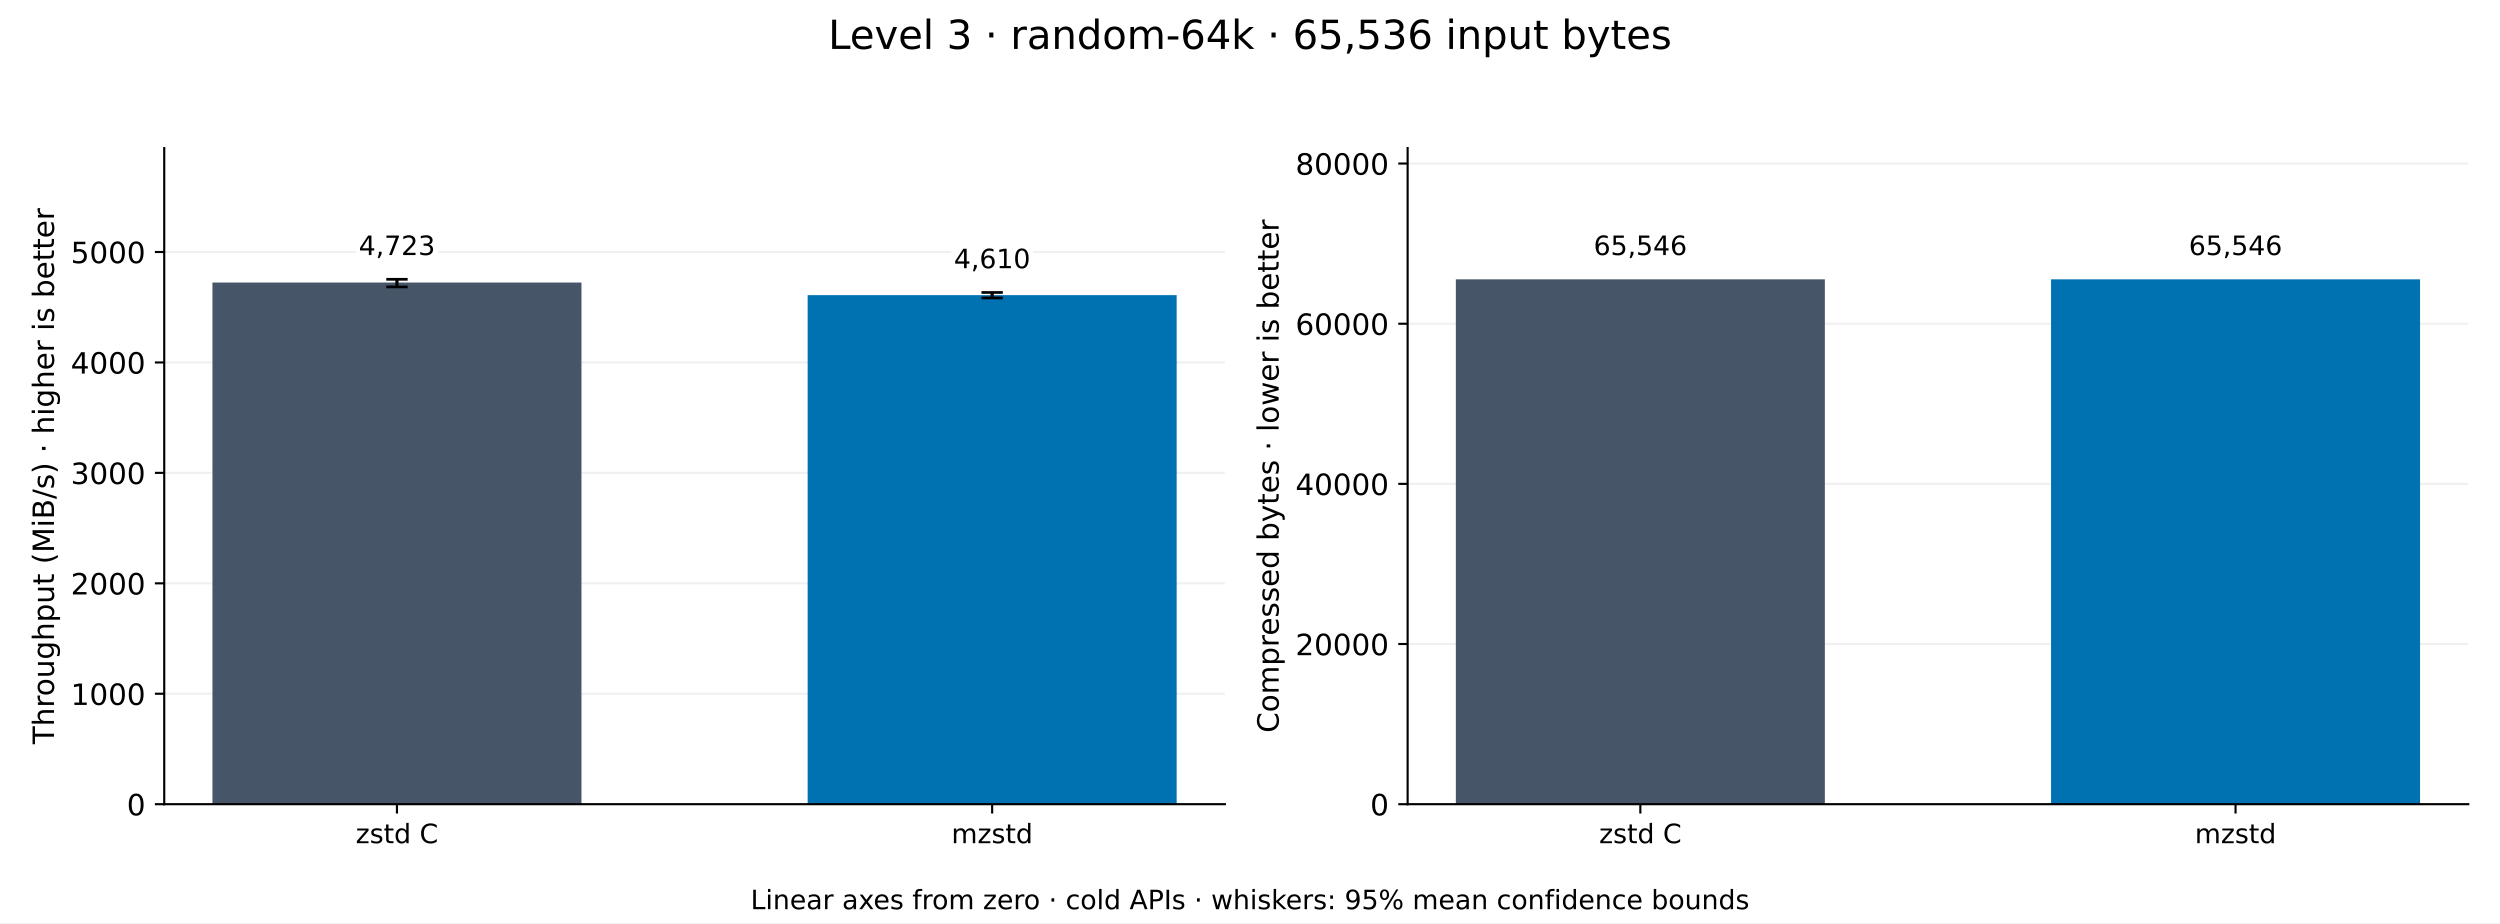
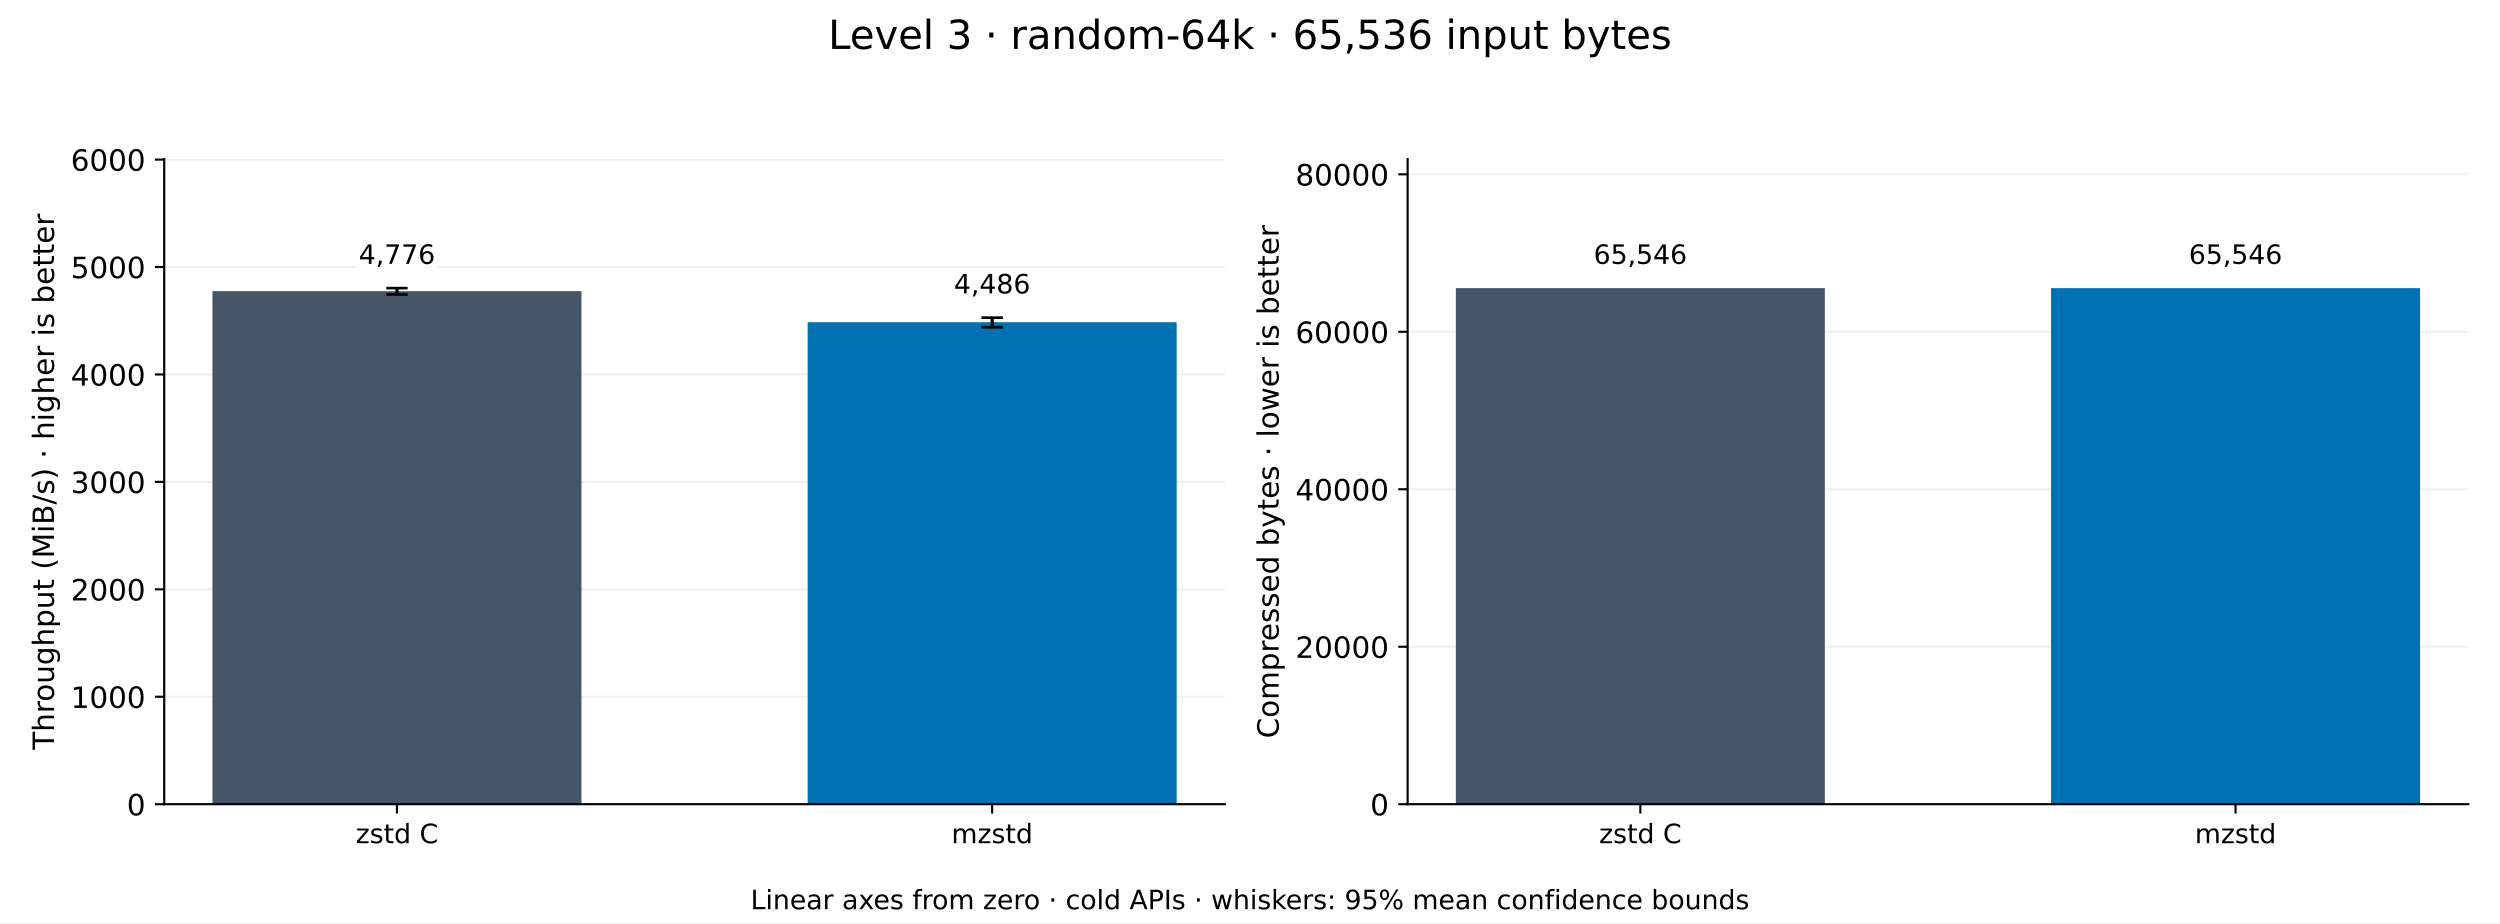
<svg xmlns="http://www.w3.org/2000/svg" xmlns:xlink="http://www.w3.org/1999/xlink" width="936pt" height="345.6pt" viewBox="0 0 936 345.6" version="1.1">
  <defs>
    <style type="text/css">*{stroke-linejoin: round; stroke-linecap: butt}</style>
  </defs>
  <g id="figure_1">
    <g id="patch_1">
      <path d="M 0 345.6 L 936 345.6 L 936 0 L 0 0 z " style="fill: #ffffff" />
    </g>
    <g id="axes_1">
      <g id="patch_2">
-         <path d="M 61.49 301.088 L 458.595 301.088 L 458.595 55.44 L 61.49 55.44 z " style="fill: #ffffff" />
+         <path d="M 61.49 301.088 L 458.595 301.088 L 458.595 59.579 L 61.49 59.579 z " style="fill: #ffffff" />
      </g>
      <g id="matplotlib.axis_1">
        <g id="xtick_1">
          <g id="line2d_1">
            <defs>
              <path id="mcbfd24ea1b" d="M 0 0 L 0 3.5 " style="stroke: #000000; stroke-width: 0.8" />
            </defs>
            <g>
              <use xlink:href="#mcbfd24ea1b" x="148.621" y="301.088" style="stroke: #000000; stroke-width: 0.8" />
            </g>
          </g>
          <g id="text_1">
            <text style="font-size: 10px; font-family: 'DejaVu Sans', 'Bitstream Vera Sans', 'Computer Modern Sans Serif', 'Lucida Grande', 'Verdana', 'Geneva', 'Lucid', 'Arial', 'Helvetica', 'Avant Garde', sans-serif; text-anchor: middle" x="148.621" y="315.686" transform="rotate(-0 148.6213 315.6864)">zstd C</text>
          </g>
        </g>
        <g id="xtick_2">
          <g id="line2d_2">
            <g>
              <use xlink:href="#mcbfd24ea1b" x="371.464" y="301.088" style="stroke: #000000; stroke-width: 0.8" />
            </g>
          </g>
          <g id="text_2">
            <text style="font-size: 10px; font-family: 'DejaVu Sans', 'Bitstream Vera Sans', 'Computer Modern Sans Serif', 'Lucida Grande', 'Verdana', 'Geneva', 'Lucid', 'Arial', 'Helvetica', 'Avant Garde', sans-serif; text-anchor: middle" x="371.464" y="315.686" transform="rotate(-0 371.4637 315.6864)">mzstd</text>
          </g>
        </g>
      </g>
      <g id="matplotlib.axis_2">
        <g id="ytick_1">
          <g id="line2d_3">
-             <path d="M 61.49 301.088 L 458.595 301.088 " clip-path="url(#p9f9ae88002)" style="fill: none; stroke: #b0b0b0; stroke-opacity: 0.18; stroke-width: 0.8; stroke-linecap: square" />
+             <path d="M 61.49 301.088 L 458.595 301.088 " clip-path="url(#p59b3b72d9b)" style="fill: none; stroke: #b0b0b0; stroke-opacity: 0.18; stroke-width: 0.8; stroke-linecap: square" />
          </g>
          <g id="line2d_4">
            <defs>
              <path id="m862e928616" d="M 0 0 L -3.5 0 " style="stroke: #000000; stroke-width: 0.8" />
            </defs>
            <g>
              <use xlink:href="#m862e928616" x="61.49" y="301.088" style="stroke: #000000; stroke-width: 0.8" />
            </g>
          </g>
          <g id="text_3">
            <text style="font-size: 11px; font-family: 'DejaVu Sans', 'Bitstream Vera Sans', 'Computer Modern Sans Serif', 'Lucida Grande', 'Verdana', 'Geneva', 'Lucid', 'Arial', 'Helvetica', 'Avant Garde', sans-serif; text-anchor: end" x="54.49" y="305.267" transform="rotate(-0 54.49 305.2671)">0</text>
          </g>
        </g>
        <g id="ytick_2">
          <g id="line2d_5">
-             <path d="M 61.49 259.741 L 458.595 259.741 " clip-path="url(#p9f9ae88002)" style="fill: none; stroke: #b0b0b0; stroke-opacity: 0.18; stroke-width: 0.8; stroke-linecap: square" />
+             <path d="M 61.49 260.864 L 458.595 260.864 " clip-path="url(#p59b3b72d9b)" style="fill: none; stroke: #b0b0b0; stroke-opacity: 0.18; stroke-width: 0.8; stroke-linecap: square" />
          </g>
          <g id="line2d_6">
            <g>
-               <use xlink:href="#m862e928616" x="61.49" y="259.741" style="stroke: #000000; stroke-width: 0.8" />
+               <use xlink:href="#m862e928616" x="61.49" y="260.864" style="stroke: #000000; stroke-width: 0.8" />
            </g>
          </g>
          <g id="text_4">
-             <text style="font-size: 11px; font-family: 'DejaVu Sans', 'Bitstream Vera Sans', 'Computer Modern Sans Serif', 'Lucida Grande', 'Verdana', 'Geneva', 'Lucid', 'Arial', 'Helvetica', 'Avant Garde', sans-serif; text-anchor: end" x="54.49" y="263.92" transform="rotate(-0 54.49 263.9204)">1000</text>
+             <text style="font-size: 11px; font-family: 'DejaVu Sans', 'Bitstream Vera Sans', 'Computer Modern Sans Serif', 'Lucida Grande', 'Verdana', 'Geneva', 'Lucid', 'Arial', 'Helvetica', 'Avant Garde', sans-serif; text-anchor: end" x="54.49" y="265.043" transform="rotate(-0 54.49 265.043)">1000</text>
          </g>
        </g>
        <g id="ytick_3">
          <g id="line2d_7">
-             <path d="M 61.49 218.395 L 458.595 218.395 " clip-path="url(#p9f9ae88002)" style="fill: none; stroke: #b0b0b0; stroke-opacity: 0.18; stroke-width: 0.8; stroke-linecap: square" />
+             <path d="M 61.49 220.64 L 458.595 220.64 " clip-path="url(#p59b3b72d9b)" style="fill: none; stroke: #b0b0b0; stroke-opacity: 0.18; stroke-width: 0.8; stroke-linecap: square" />
          </g>
          <g id="line2d_8">
            <g>
-               <use xlink:href="#m862e928616" x="61.49" y="218.395" style="stroke: #000000; stroke-width: 0.8" />
+               <use xlink:href="#m862e928616" x="61.49" y="220.64" style="stroke: #000000; stroke-width: 0.8" />
            </g>
          </g>
          <g id="text_5">
-             <text style="font-size: 11px; font-family: 'DejaVu Sans', 'Bitstream Vera Sans', 'Computer Modern Sans Serif', 'Lucida Grande', 'Verdana', 'Geneva', 'Lucid', 'Arial', 'Helvetica', 'Avant Garde', sans-serif; text-anchor: end" x="54.49" y="222.574" transform="rotate(-0 54.49 222.5737)">2000</text>
+             <text style="font-size: 11px; font-family: 'DejaVu Sans', 'Bitstream Vera Sans', 'Computer Modern Sans Serif', 'Lucida Grande', 'Verdana', 'Geneva', 'Lucid', 'Arial', 'Helvetica', 'Avant Garde', sans-serif; text-anchor: end" x="54.49" y="224.819" transform="rotate(-0 54.49 224.8189)">2000</text>
          </g>
        </g>
        <g id="ytick_4">
          <g id="line2d_9">
-             <path d="M 61.49 177.048 L 458.595 177.048 " clip-path="url(#p9f9ae88002)" style="fill: none; stroke: #b0b0b0; stroke-opacity: 0.18; stroke-width: 0.8; stroke-linecap: square" />
+             <path d="M 61.49 180.416 L 458.595 180.416 " clip-path="url(#p59b3b72d9b)" style="fill: none; stroke: #b0b0b0; stroke-opacity: 0.18; stroke-width: 0.8; stroke-linecap: square" />
          </g>
          <g id="line2d_10">
            <g>
-               <use xlink:href="#m862e928616" x="61.49" y="177.048" style="stroke: #000000; stroke-width: 0.8" />
+               <use xlink:href="#m862e928616" x="61.49" y="180.416" style="stroke: #000000; stroke-width: 0.8" />
            </g>
          </g>
          <g id="text_6">
-             <text style="font-size: 11px; font-family: 'DejaVu Sans', 'Bitstream Vera Sans', 'Computer Modern Sans Serif', 'Lucida Grande', 'Verdana', 'Geneva', 'Lucid', 'Arial', 'Helvetica', 'Avant Garde', sans-serif; text-anchor: end" x="54.49" y="181.227" transform="rotate(-0 54.49 181.2269)">3000</text>
+             <text style="font-size: 11px; font-family: 'DejaVu Sans', 'Bitstream Vera Sans', 'Computer Modern Sans Serif', 'Lucida Grande', 'Verdana', 'Geneva', 'Lucid', 'Arial', 'Helvetica', 'Avant Garde', sans-serif; text-anchor: end" x="54.49" y="184.595" transform="rotate(-0 54.49 184.5948)">3000</text>
          </g>
        </g>
        <g id="ytick_5">
          <g id="line2d_11">
-             <path d="M 61.49 135.701 L 458.595 135.701 " clip-path="url(#p9f9ae88002)" style="fill: none; stroke: #b0b0b0; stroke-opacity: 0.18; stroke-width: 0.8; stroke-linecap: square" />
+             <path d="M 61.49 140.192 L 458.595 140.192 " clip-path="url(#p59b3b72d9b)" style="fill: none; stroke: #b0b0b0; stroke-opacity: 0.18; stroke-width: 0.8; stroke-linecap: square" />
          </g>
          <g id="line2d_12">
            <g>
-               <use xlink:href="#m862e928616" x="61.49" y="135.701" style="stroke: #000000; stroke-width: 0.8" />
+               <use xlink:href="#m862e928616" x="61.49" y="140.192" style="stroke: #000000; stroke-width: 0.8" />
            </g>
          </g>
          <g id="text_7">
-             <text style="font-size: 11px; font-family: 'DejaVu Sans', 'Bitstream Vera Sans', 'Computer Modern Sans Serif', 'Lucida Grande', 'Verdana', 'Geneva', 'Lucid', 'Arial', 'Helvetica', 'Avant Garde', sans-serif; text-anchor: end" x="54.49" y="139.88" transform="rotate(-0 54.49 139.8802)">4000</text>
+             <text style="font-size: 11px; font-family: 'DejaVu Sans', 'Bitstream Vera Sans', 'Computer Modern Sans Serif', 'Lucida Grande', 'Verdana', 'Geneva', 'Lucid', 'Arial', 'Helvetica', 'Avant Garde', sans-serif; text-anchor: end" x="54.49" y="144.371" transform="rotate(-0 54.49 144.3707)">4000</text>
          </g>
        </g>
        <g id="ytick_6">
          <g id="line2d_13">
-             <path d="M 61.49 94.354 L 458.595 94.354 " clip-path="url(#p9f9ae88002)" style="fill: none; stroke: #b0b0b0; stroke-opacity: 0.18; stroke-width: 0.8; stroke-linecap: square" />
+             <path d="M 61.49 99.967 L 458.595 99.967 " clip-path="url(#p59b3b72d9b)" style="fill: none; stroke: #b0b0b0; stroke-opacity: 0.18; stroke-width: 0.8; stroke-linecap: square" />
          </g>
          <g id="line2d_14">
            <g>
-               <use xlink:href="#m862e928616" x="61.49" y="94.354" style="stroke: #000000; stroke-width: 0.8" />
+               <use xlink:href="#m862e928616" x="61.49" y="99.967" style="stroke: #000000; stroke-width: 0.8" />
            </g>
          </g>
          <g id="text_8">
-             <text style="font-size: 11px; font-family: 'DejaVu Sans', 'Bitstream Vera Sans', 'Computer Modern Sans Serif', 'Lucida Grande', 'Verdana', 'Geneva', 'Lucid', 'Arial', 'Helvetica', 'Avant Garde', sans-serif; text-anchor: end" x="54.49" y="98.533" transform="rotate(-0 54.49 98.53343)">5000</text>
-           </g>
-         </g>
-         <g id="text_9">
-           <text style="font-size: 11px; font-family: 'DejaVu Sans', 'Bitstream Vera Sans', 'Computer Modern Sans Serif', 'Lucida Grande', 'Verdana', 'Geneva', 'Lucid', 'Arial', 'Helvetica', 'Avant Garde', sans-serif; text-anchor: middle" x="20.207" y="178.264" transform="rotate(-90 20.20734 178.264)">Throughput (MiB/s) · higher is better</text>
+             <text style="font-size: 11px; font-family: 'DejaVu Sans', 'Bitstream Vera Sans', 'Computer Modern Sans Serif', 'Lucida Grande', 'Verdana', 'Geneva', 'Lucid', 'Arial', 'Helvetica', 'Avant Garde', sans-serif; text-anchor: end" x="54.49" y="104.147" transform="rotate(-0 54.49 104.1465)">5000</text>
+           </g>
+         </g>
+         <g id="ytick_7">
+           <g id="line2d_15">
+             <path d="M 61.49 59.743 L 458.595 59.743 " clip-path="url(#p59b3b72d9b)" style="fill: none; stroke: #b0b0b0; stroke-opacity: 0.18; stroke-width: 0.8; stroke-linecap: square" />
+           </g>
+           <g id="line2d_16">
+             <g>
+               <use xlink:href="#m862e928616" x="61.49" y="59.743" style="stroke: #000000; stroke-width: 0.8" />
+             </g>
+           </g>
+           <g id="text_9">
+             <text style="font-size: 11px; font-family: 'DejaVu Sans', 'Bitstream Vera Sans', 'Computer Modern Sans Serif', 'Lucida Grande', 'Verdana', 'Geneva', 'Lucid', 'Arial', 'Helvetica', 'Avant Garde', sans-serif; text-anchor: end" x="54.49" y="63.922" transform="rotate(-0 54.49 63.9224)">6000</text>
+           </g>
+         </g>
+         <g id="text_10">
+           <text style="font-size: 11px; font-family: 'DejaVu Sans', 'Bitstream Vera Sans', 'Computer Modern Sans Serif', 'Lucida Grande', 'Verdana', 'Geneva', 'Lucid', 'Arial', 'Helvetica', 'Avant Garde', sans-serif; text-anchor: middle" x="20.207" y="180.333" transform="rotate(-90 20.20734 180.3335)">Throughput (MiB/s) · higher is better</text>
        </g>
      </g>
      <g id="patch_3">
-         <path d="M 79.54 301.088 L 217.702 301.088 L 217.702 105.79 L 79.54 105.79 z " clip-path="url(#p9f9ae88002)" style="fill: #475569" />
+         <path d="M 79.54 301.088 L 217.702 301.088 L 217.702 108.99 L 79.54 108.99 z " clip-path="url(#p59b3b72d9b)" style="fill: #475569" />
      </g>
      <g id="patch_4">
-         <path d="M 302.383 301.088 L 440.545 301.088 L 440.545 110.498 L 302.383 110.498 z " clip-path="url(#p9f9ae88002)" style="fill: #0072b2" />
+         <path d="M 302.383 301.088 L 440.545 301.088 L 440.545 120.628 L 302.383 120.628 z " clip-path="url(#p59b3b72d9b)" style="fill: #0072b2" />
      </g>
      <g id="LineCollection_1">
-         <path d="M 148.621 107.422 L 148.621 104.57 " clip-path="url(#p9f9ae88002)" style="fill: none; stroke: #000000; stroke-width: 1.2" />
-         <path d="M 371.464 111.56 L 371.464 109.505 " clip-path="url(#p9f9ae88002)" style="fill: none; stroke: #000000; stroke-width: 1.2" />
-       </g>
-       <g id="line2d_15">
+         <path d="M 148.621 110.26 L 148.621 107.881 " clip-path="url(#p59b3b72d9b)" style="fill: none; stroke: #000000; stroke-width: 1.2" />
+         <path d="M 371.464 122.516 L 371.464 118.937 " clip-path="url(#p59b3b72d9b)" style="fill: none; stroke: #000000; stroke-width: 1.2" />
+       </g>
+       <g id="line2d_17">
        <defs>
          <path id="mf7f69e77f0" d="M 4 0 L -4 -0 " style="stroke: #000000" />
        </defs>
-         <g clip-path="url(#p9f9ae88002)">
-           <use xlink:href="#mf7f69e77f0" x="148.621" y="107.422" style="fill: #1f77b4; stroke: #000000" />
-           <use xlink:href="#mf7f69e77f0" x="371.464" y="111.56" style="fill: #1f77b4; stroke: #000000" />
-         </g>
-       </g>
-       <g id="line2d_16">
-         <g clip-path="url(#p9f9ae88002)">
-           <use xlink:href="#mf7f69e77f0" x="148.621" y="104.57" style="fill: #1f77b4; stroke: #000000" />
-           <use xlink:href="#mf7f69e77f0" x="371.464" y="109.505" style="fill: #1f77b4; stroke: #000000" />
+         <g clip-path="url(#p59b3b72d9b)">
+           <use xlink:href="#mf7f69e77f0" x="148.621" y="110.26" style="fill: #1f77b4; stroke: #000000" />
+           <use xlink:href="#mf7f69e77f0" x="371.464" y="122.516" style="fill: #1f77b4; stroke: #000000" />
+         </g>
+       </g>
+       <g id="line2d_18">
+         <g clip-path="url(#p59b3b72d9b)">
+           <use xlink:href="#mf7f69e77f0" x="148.621" y="107.881" style="fill: #1f77b4; stroke: #000000" />
+           <use xlink:href="#mf7f69e77f0" x="371.464" y="118.937" style="fill: #1f77b4; stroke: #000000" />
        </g>
      </g>
      <g id="patch_5">
-         <path d="M 61.49 301.088 L 61.49 55.44 " style="fill: none; stroke: #000000; stroke-width: 0.8; stroke-linejoin: miter; stroke-linecap: square" />
+         <path d="M 61.49 301.088 L 61.49 59.579 " style="fill: none; stroke: #000000; stroke-width: 0.8; stroke-linejoin: miter; stroke-linecap: square" />
      </g>
      <g id="patch_6">
        <path d="M 61.49 301.088 L 458.595 301.088 " style="fill: none; stroke: #000000; stroke-width: 0.8; stroke-linejoin: miter; stroke-linecap: square" />
      </g>
-       <g id="text_10">
+       <g id="text_11">
        <g id="patch_7">
-           <path d="M 133.307 98.57 L 163.935 98.57 L 163.935 86.891 L 133.307 86.891 z " style="fill: #ffffff; opacity: 0.9" />
-         </g>
-         <text style="font-size: 10px; font-family: 'DejaVu Sans', 'Bitstream Vera Sans', 'Computer Modern Sans Serif', 'Lucida Grande', 'Verdana', 'Geneva', 'Lucid', 'Arial', 'Helvetica', 'Avant Garde', sans-serif; text-anchor: middle" x="148.621" y="95.49" transform="rotate(-0 148.6213 95.48991)">4,723</text>
-       </g>
-       <g id="text_11">
+           <path d="M 133.307 101.881 L 163.935 101.881 L 163.935 90.203 L 133.307 90.203 z " style="fill: #ffffff; opacity: 0.9" />
+         </g>
+         <text style="font-size: 10px; font-family: 'DejaVu Sans', 'Bitstream Vera Sans', 'Computer Modern Sans Serif', 'Lucida Grande', 'Verdana', 'Geneva', 'Lucid', 'Arial', 'Helvetica', 'Avant Garde', sans-serif; text-anchor: middle" x="148.621" y="98.801" transform="rotate(-0 148.6213 98.8011)">4,776</text>
+       </g>
+       <g id="text_12">
        <g id="patch_8">
-           <path d="M 356.15 103.505 L 386.778 103.505 L 386.778 91.827 L 356.15 91.827 z " style="fill: #ffffff; opacity: 0.9" />
-         </g>
-         <text style="font-size: 10px; font-family: 'DejaVu Sans', 'Bitstream Vera Sans', 'Computer Modern Sans Serif', 'Lucida Grande', 'Verdana', 'Geneva', 'Lucid', 'Arial', 'Helvetica', 'Avant Garde', sans-serif; text-anchor: middle" x="371.464" y="100.425" transform="rotate(-0 371.4637 100.425)">4,610</text>
+           <path d="M 356.15 112.937 L 386.778 112.937 L 386.778 101.259 L 356.15 101.259 z " style="fill: #ffffff; opacity: 0.9" />
+         </g>
+         <text style="font-size: 10px; font-family: 'DejaVu Sans', 'Bitstream Vera Sans', 'Computer Modern Sans Serif', 'Lucida Grande', 'Verdana', 'Geneva', 'Lucid', 'Arial', 'Helvetica', 'Avant Garde', sans-serif; text-anchor: middle" x="371.464" y="109.857" transform="rotate(-0 371.4637 109.857)">4,486</text>
      </g>
    </g>
    <g id="axes_2">
      <g id="patch_9">
-         <path d="M 527.015 301.088 L 924.12 301.088 L 924.12 55.44 L 527.015 55.44 z " style="fill: #ffffff" />
+         <path d="M 527.015 301.088 L 924.12 301.088 L 924.12 59.579 L 527.015 59.579 z " style="fill: #ffffff" />
      </g>
      <g id="matplotlib.axis_3">
        <g id="xtick_3">
-           <g id="line2d_17">
+           <g id="line2d_19">
            <g>
              <use xlink:href="#mcbfd24ea1b" x="614.146" y="301.088" style="stroke: #000000; stroke-width: 0.8" />
            </g>
          </g>
-           <g id="text_12">
+           <g id="text_13">
            <text style="font-size: 10px; font-family: 'DejaVu Sans', 'Bitstream Vera Sans', 'Computer Modern Sans Serif', 'Lucida Grande', 'Verdana', 'Geneva', 'Lucid', 'Arial', 'Helvetica', 'Avant Garde', sans-serif; text-anchor: middle" x="614.146" y="315.686" transform="rotate(-0 614.1463 315.6864)">zstd C</text>
          </g>
        </g>
        <g id="xtick_4">
-           <g id="line2d_18">
+           <g id="line2d_20">
            <g>
              <use xlink:href="#mcbfd24ea1b" x="836.989" y="301.088" style="stroke: #000000; stroke-width: 0.8" />
            </g>
          </g>
-           <g id="text_13">
+           <g id="text_14">
            <text style="font-size: 10px; font-family: 'DejaVu Sans', 'Bitstream Vera Sans', 'Computer Modern Sans Serif', 'Lucida Grande', 'Verdana', 'Geneva', 'Lucid', 'Arial', 'Helvetica', 'Avant Garde', sans-serif; text-anchor: middle" x="836.989" y="315.686" transform="rotate(-0 836.9887 315.6864)">mzstd</text>
          </g>
        </g>
      </g>
      <g id="matplotlib.axis_4">
-         <g id="ytick_7">
-           <g id="line2d_19">
-             <path d="M 527.015 301.088 L 924.12 301.088 " clip-path="url(#p7be9b40c29)" style="fill: none; stroke: #b0b0b0; stroke-opacity: 0.18; stroke-width: 0.8; stroke-linecap: square" />
-           </g>
-           <g id="line2d_20">
-             <g>
-               <use xlink:href="#m862e928616" x="527.015" y="301.088" style="stroke: #000000; stroke-width: 0.8" />
-             </g>
-           </g>
-           <g id="text_14">
-             <text style="font-size: 11px; font-family: 'DejaVu Sans', 'Bitstream Vera Sans', 'Computer Modern Sans Serif', 'Lucida Grande', 'Verdana', 'Geneva', 'Lucid', 'Arial', 'Helvetica', 'Avant Garde', sans-serif; text-anchor: end" x="520.015" y="305.267" transform="rotate(-0 520.015 305.2671)">0</text>
-           </g>
-         </g>
        <g id="ytick_8">
          <g id="line2d_21">
-             <path d="M 527.015 241.124 L 924.12 241.124 " clip-path="url(#p7be9b40c29)" style="fill: none; stroke: #b0b0b0; stroke-opacity: 0.18; stroke-width: 0.8; stroke-linecap: square" />
+             <path d="M 527.015 301.088 L 924.12 301.088 " clip-path="url(#p9176b3460a)" style="fill: none; stroke: #b0b0b0; stroke-opacity: 0.18; stroke-width: 0.8; stroke-linecap: square" />
          </g>
          <g id="line2d_22">
            <g>
-               <use xlink:href="#m862e928616" x="527.015" y="241.124" style="stroke: #000000; stroke-width: 0.8" />
+               <use xlink:href="#m862e928616" x="527.015" y="301.088" style="stroke: #000000; stroke-width: 0.8" />
            </g>
          </g>
          <g id="text_15">
-             <text style="font-size: 11px; font-family: 'DejaVu Sans', 'Bitstream Vera Sans', 'Computer Modern Sans Serif', 'Lucida Grande', 'Verdana', 'Geneva', 'Lucid', 'Arial', 'Helvetica', 'Avant Garde', sans-serif; text-anchor: end" x="520.015" y="245.304" transform="rotate(-0 520.015 245.3036)">20000</text>
+             <text style="font-size: 11px; font-family: 'DejaVu Sans', 'Bitstream Vera Sans', 'Computer Modern Sans Serif', 'Lucida Grande', 'Verdana', 'Geneva', 'Lucid', 'Arial', 'Helvetica', 'Avant Garde', sans-serif; text-anchor: end" x="520.015" y="305.267" transform="rotate(-0 520.015 305.2671)">0</text>
          </g>
        </g>
        <g id="ytick_9">
          <g id="line2d_23">
-             <path d="M 527.015 181.161 L 924.12 181.161 " clip-path="url(#p7be9b40c29)" style="fill: none; stroke: #b0b0b0; stroke-opacity: 0.18; stroke-width: 0.8; stroke-linecap: square" />
+             <path d="M 527.015 242.135 L 924.12 242.135 " clip-path="url(#p9176b3460a)" style="fill: none; stroke: #b0b0b0; stroke-opacity: 0.18; stroke-width: 0.8; stroke-linecap: square" />
          </g>
          <g id="line2d_24">
            <g>
-               <use xlink:href="#m862e928616" x="527.015" y="181.161" style="stroke: #000000; stroke-width: 0.8" />
+               <use xlink:href="#m862e928616" x="527.015" y="242.135" style="stroke: #000000; stroke-width: 0.8" />
            </g>
          </g>
          <g id="text_16">
-             <text style="font-size: 11px; font-family: 'DejaVu Sans', 'Bitstream Vera Sans', 'Computer Modern Sans Serif', 'Lucida Grande', 'Verdana', 'Geneva', 'Lucid', 'Arial', 'Helvetica', 'Avant Garde', sans-serif; text-anchor: end" x="520.015" y="185.34" transform="rotate(-0 520.015 185.3401)">40000</text>
+             <text style="font-size: 11px; font-family: 'DejaVu Sans', 'Bitstream Vera Sans', 'Computer Modern Sans Serif', 'Lucida Grande', 'Verdana', 'Geneva', 'Lucid', 'Arial', 'Helvetica', 'Avant Garde', sans-serif; text-anchor: end" x="520.015" y="246.314" transform="rotate(-0 520.015 246.314)">20000</text>
          </g>
        </g>
        <g id="ytick_10">
          <g id="line2d_25">
-             <path d="M 527.015 121.197 L 924.12 121.197 " clip-path="url(#p7be9b40c29)" style="fill: none; stroke: #b0b0b0; stroke-opacity: 0.18; stroke-width: 0.8; stroke-linecap: square" />
+             <path d="M 527.015 183.182 L 924.12 183.182 " clip-path="url(#p9176b3460a)" style="fill: none; stroke: #b0b0b0; stroke-opacity: 0.18; stroke-width: 0.8; stroke-linecap: square" />
          </g>
          <g id="line2d_26">
            <g>
-               <use xlink:href="#m862e928616" x="527.015" y="121.197" style="stroke: #000000; stroke-width: 0.8" />
+               <use xlink:href="#m862e928616" x="527.015" y="183.182" style="stroke: #000000; stroke-width: 0.8" />
            </g>
          </g>
          <g id="text_17">
-             <text style="font-size: 11px; font-family: 'DejaVu Sans', 'Bitstream Vera Sans', 'Computer Modern Sans Serif', 'Lucida Grande', 'Verdana', 'Geneva', 'Lucid', 'Arial', 'Helvetica', 'Avant Garde', sans-serif; text-anchor: end" x="520.015" y="125.377" transform="rotate(-0 520.015 125.3766)">60000</text>
+             <text style="font-size: 11px; font-family: 'DejaVu Sans', 'Bitstream Vera Sans', 'Computer Modern Sans Serif', 'Lucida Grande', 'Verdana', 'Geneva', 'Lucid', 'Arial', 'Helvetica', 'Avant Garde', sans-serif; text-anchor: end" x="520.015" y="187.361" transform="rotate(-0 520.015 187.3608)">40000</text>
          </g>
        </g>
        <g id="ytick_11">
          <g id="line2d_27">
-             <path d="M 527.015 61.234 L 924.12 61.234 " clip-path="url(#p7be9b40c29)" style="fill: none; stroke: #b0b0b0; stroke-opacity: 0.18; stroke-width: 0.8; stroke-linecap: square" />
+             <path d="M 527.015 124.229 L 924.12 124.229 " clip-path="url(#p9176b3460a)" style="fill: none; stroke: #b0b0b0; stroke-opacity: 0.18; stroke-width: 0.8; stroke-linecap: square" />
          </g>
          <g id="line2d_28">
            <g>
-               <use xlink:href="#m862e928616" x="527.015" y="61.234" style="stroke: #000000; stroke-width: 0.8" />
+               <use xlink:href="#m862e928616" x="527.015" y="124.229" style="stroke: #000000; stroke-width: 0.8" />
            </g>
          </g>
          <g id="text_18">
-             <text style="font-size: 11px; font-family: 'DejaVu Sans', 'Bitstream Vera Sans', 'Computer Modern Sans Serif', 'Lucida Grande', 'Verdana', 'Geneva', 'Lucid', 'Arial', 'Helvetica', 'Avant Garde', sans-serif; text-anchor: end" x="520.015" y="65.413" transform="rotate(-0 520.015 65.41311)">80000</text>
-           </g>
-         </g>
-         <g id="text_19">
-           <text style="font-size: 11px; font-family: 'DejaVu Sans', 'Bitstream Vera Sans', 'Computer Modern Sans Serif', 'Lucida Grande', 'Verdana', 'Geneva', 'Lucid', 'Arial', 'Helvetica', 'Avant Garde', sans-serif; text-anchor: middle" x="478.734" y="178.264" transform="rotate(-90 478.7336 178.264)">Compressed bytes · lower is better</text>
+             <text style="font-size: 11px; font-family: 'DejaVu Sans', 'Bitstream Vera Sans', 'Computer Modern Sans Serif', 'Lucida Grande', 'Verdana', 'Geneva', 'Lucid', 'Arial', 'Helvetica', 'Avant Garde', sans-serif; text-anchor: end" x="520.015" y="128.408" transform="rotate(-0 520.015 128.4076)">60000</text>
+           </g>
+         </g>
+         <g id="ytick_12">
+           <g id="line2d_29">
+             <path d="M 527.015 65.275 L 924.12 65.275 " clip-path="url(#p9176b3460a)" style="fill: none; stroke: #b0b0b0; stroke-opacity: 0.18; stroke-width: 0.8; stroke-linecap: square" />
+           </g>
+           <g id="line2d_30">
+             <g>
+               <use xlink:href="#m862e928616" x="527.015" y="65.275" style="stroke: #000000; stroke-width: 0.8" />
+             </g>
+           </g>
+           <g id="text_19">
+             <text style="font-size: 11px; font-family: 'DejaVu Sans', 'Bitstream Vera Sans', 'Computer Modern Sans Serif', 'Lucida Grande', 'Verdana', 'Geneva', 'Lucid', 'Arial', 'Helvetica', 'Avant Garde', sans-serif; text-anchor: end" x="520.015" y="69.454" transform="rotate(-0 520.015 69.45448)">80000</text>
+           </g>
+         </g>
+         <g id="text_20">
+           <text style="font-size: 11px; font-family: 'DejaVu Sans', 'Bitstream Vera Sans', 'Computer Modern Sans Serif', 'Lucida Grande', 'Verdana', 'Geneva', 'Lucid', 'Arial', 'Helvetica', 'Avant Garde', sans-serif; text-anchor: middle" x="478.734" y="180.333" transform="rotate(-90 478.7336 180.3335)">Compressed bytes · lower is better</text>
        </g>
      </g>
      <g id="patch_10">
-         <path d="M 545.065 301.088 L 683.227 301.088 L 683.227 104.57 L 545.065 104.57 z " clip-path="url(#p7be9b40c29)" style="fill: #475569" />
+         <path d="M 545.065 301.088 L 683.227 301.088 L 683.227 107.881 L 545.065 107.881 z " clip-path="url(#p9176b3460a)" style="fill: #475569" />
      </g>
      <g id="patch_11">
-         <path d="M 767.908 301.088 L 906.07 301.088 L 906.07 104.57 L 767.908 104.57 z " clip-path="url(#p7be9b40c29)" style="fill: #0072b2" />
+         <path d="M 767.908 301.088 L 906.07 301.088 L 906.07 107.881 L 767.908 107.881 z " clip-path="url(#p9176b3460a)" style="fill: #0072b2" />
      </g>
      <g id="patch_12">
-         <path d="M 527.015 301.088 L 527.015 55.44 " style="fill: none; stroke: #000000; stroke-width: 0.8; stroke-linejoin: miter; stroke-linecap: square" />
+         <path d="M 527.015 301.088 L 527.015 59.579 " style="fill: none; stroke: #000000; stroke-width: 0.8; stroke-linejoin: miter; stroke-linecap: square" />
      </g>
      <g id="patch_13">
        <path d="M 527.015 301.088 L 924.12 301.088 " style="fill: none; stroke: #000000; stroke-width: 0.8; stroke-linejoin: miter; stroke-linecap: square" />
      </g>
-       <g id="text_20">
+       <g id="text_21">
        <g id="patch_14">
-           <path d="M 595.651 98.57 L 632.642 98.57 L 632.642 86.891 L 595.651 86.891 z " style="fill: #ffffff; opacity: 0.9" />
-         </g>
-         <text style="font-size: 10px; font-family: 'DejaVu Sans', 'Bitstream Vera Sans', 'Computer Modern Sans Serif', 'Lucida Grande', 'Verdana', 'Geneva', 'Lucid', 'Arial', 'Helvetica', 'Avant Garde', sans-serif; text-anchor: middle" x="614.146" y="95.49" transform="rotate(-0 614.1463 95.48991)">65,546</text>
-       </g>
-       <g id="text_21">
+           <path d="M 595.651 101.881 L 632.642 101.881 L 632.642 90.203 L 595.651 90.203 z " style="fill: #ffffff; opacity: 0.9" />
+         </g>
+         <text style="font-size: 10px; font-family: 'DejaVu Sans', 'Bitstream Vera Sans', 'Computer Modern Sans Serif', 'Lucida Grande', 'Verdana', 'Geneva', 'Lucid', 'Arial', 'Helvetica', 'Avant Garde', sans-serif; text-anchor: middle" x="614.146" y="98.801" transform="rotate(-0 614.1463 98.8011)">65,546</text>
+       </g>
+       <g id="text_22">
        <g id="patch_15">
-           <path d="M 818.493 98.57 L 855.484 98.57 L 855.484 86.891 L 818.493 86.891 z " style="fill: #ffffff; opacity: 0.9" />
-         </g>
-         <text style="font-size: 10px; font-family: 'DejaVu Sans', 'Bitstream Vera Sans', 'Computer Modern Sans Serif', 'Lucida Grande', 'Verdana', 'Geneva', 'Lucid', 'Arial', 'Helvetica', 'Avant Garde', sans-serif; text-anchor: middle" x="836.989" y="95.49" transform="rotate(-0 836.9887 95.48991)">65,546</text>
-       </g>
-     </g>
-     <g id="text_22">
+           <path d="M 818.493 101.881 L 855.484 101.881 L 855.484 90.203 L 818.493 90.203 z " style="fill: #ffffff; opacity: 0.9" />
+         </g>
+         <text style="font-size: 10px; font-family: 'DejaVu Sans', 'Bitstream Vera Sans', 'Computer Modern Sans Serif', 'Lucida Grande', 'Verdana', 'Geneva', 'Lucid', 'Arial', 'Helvetica', 'Avant Garde', sans-serif; text-anchor: middle" x="836.989" y="98.801" transform="rotate(-0 836.9887 98.8011)">65,546</text>
+       </g>
+     </g>
+     <g id="text_23">
      <text style="font-size: 15px; font-family: 'DejaVu Sans', 'Bitstream Vera Sans', 'Computer Modern Sans Serif', 'Lucida Grande', 'Verdana', 'Geneva', 'Lucid', 'Arial', 'Helvetica', 'Avant Garde', sans-serif; text-anchor: middle" x="468" y="18.31" transform="rotate(-0 468 18.30966)">Level 3 · random-64k · 65,536 input bytes</text>
    </g>
-     <g id="text_23">
+     <g id="text_24">
      <text style="font-size: 10px; font-family: 'DejaVu Sans', 'Bitstream Vera Sans', 'Computer Modern Sans Serif', 'Lucida Grande', 'Verdana', 'Geneva', 'Lucid', 'Arial', 'Helvetica', 'Avant Garde', sans-serif; text-anchor: middle" x="468" y="340.416" transform="rotate(-0 468 340.416)">Linear axes from zero · cold APIs · whiskers: 95% mean confidence bounds</text>
    </g>
  </g>
  <defs>
-     <clipPath id="p9f9ae88002">
-       <rect x="61.49" y="55.44" width="397.105" height="245.648" />
+     <clipPath id="p59b3b72d9b">
+       <rect x="61.49" y="59.579" width="397.105" height="241.509" />
    </clipPath>
-     <clipPath id="p7be9b40c29">
-       <rect x="527.015" y="55.44" width="397.105" height="245.648" />
+     <clipPath id="p9176b3460a">
+       <rect x="527.015" y="59.579" width="397.105" height="241.509" />
    </clipPath>
  </defs>
</svg>
